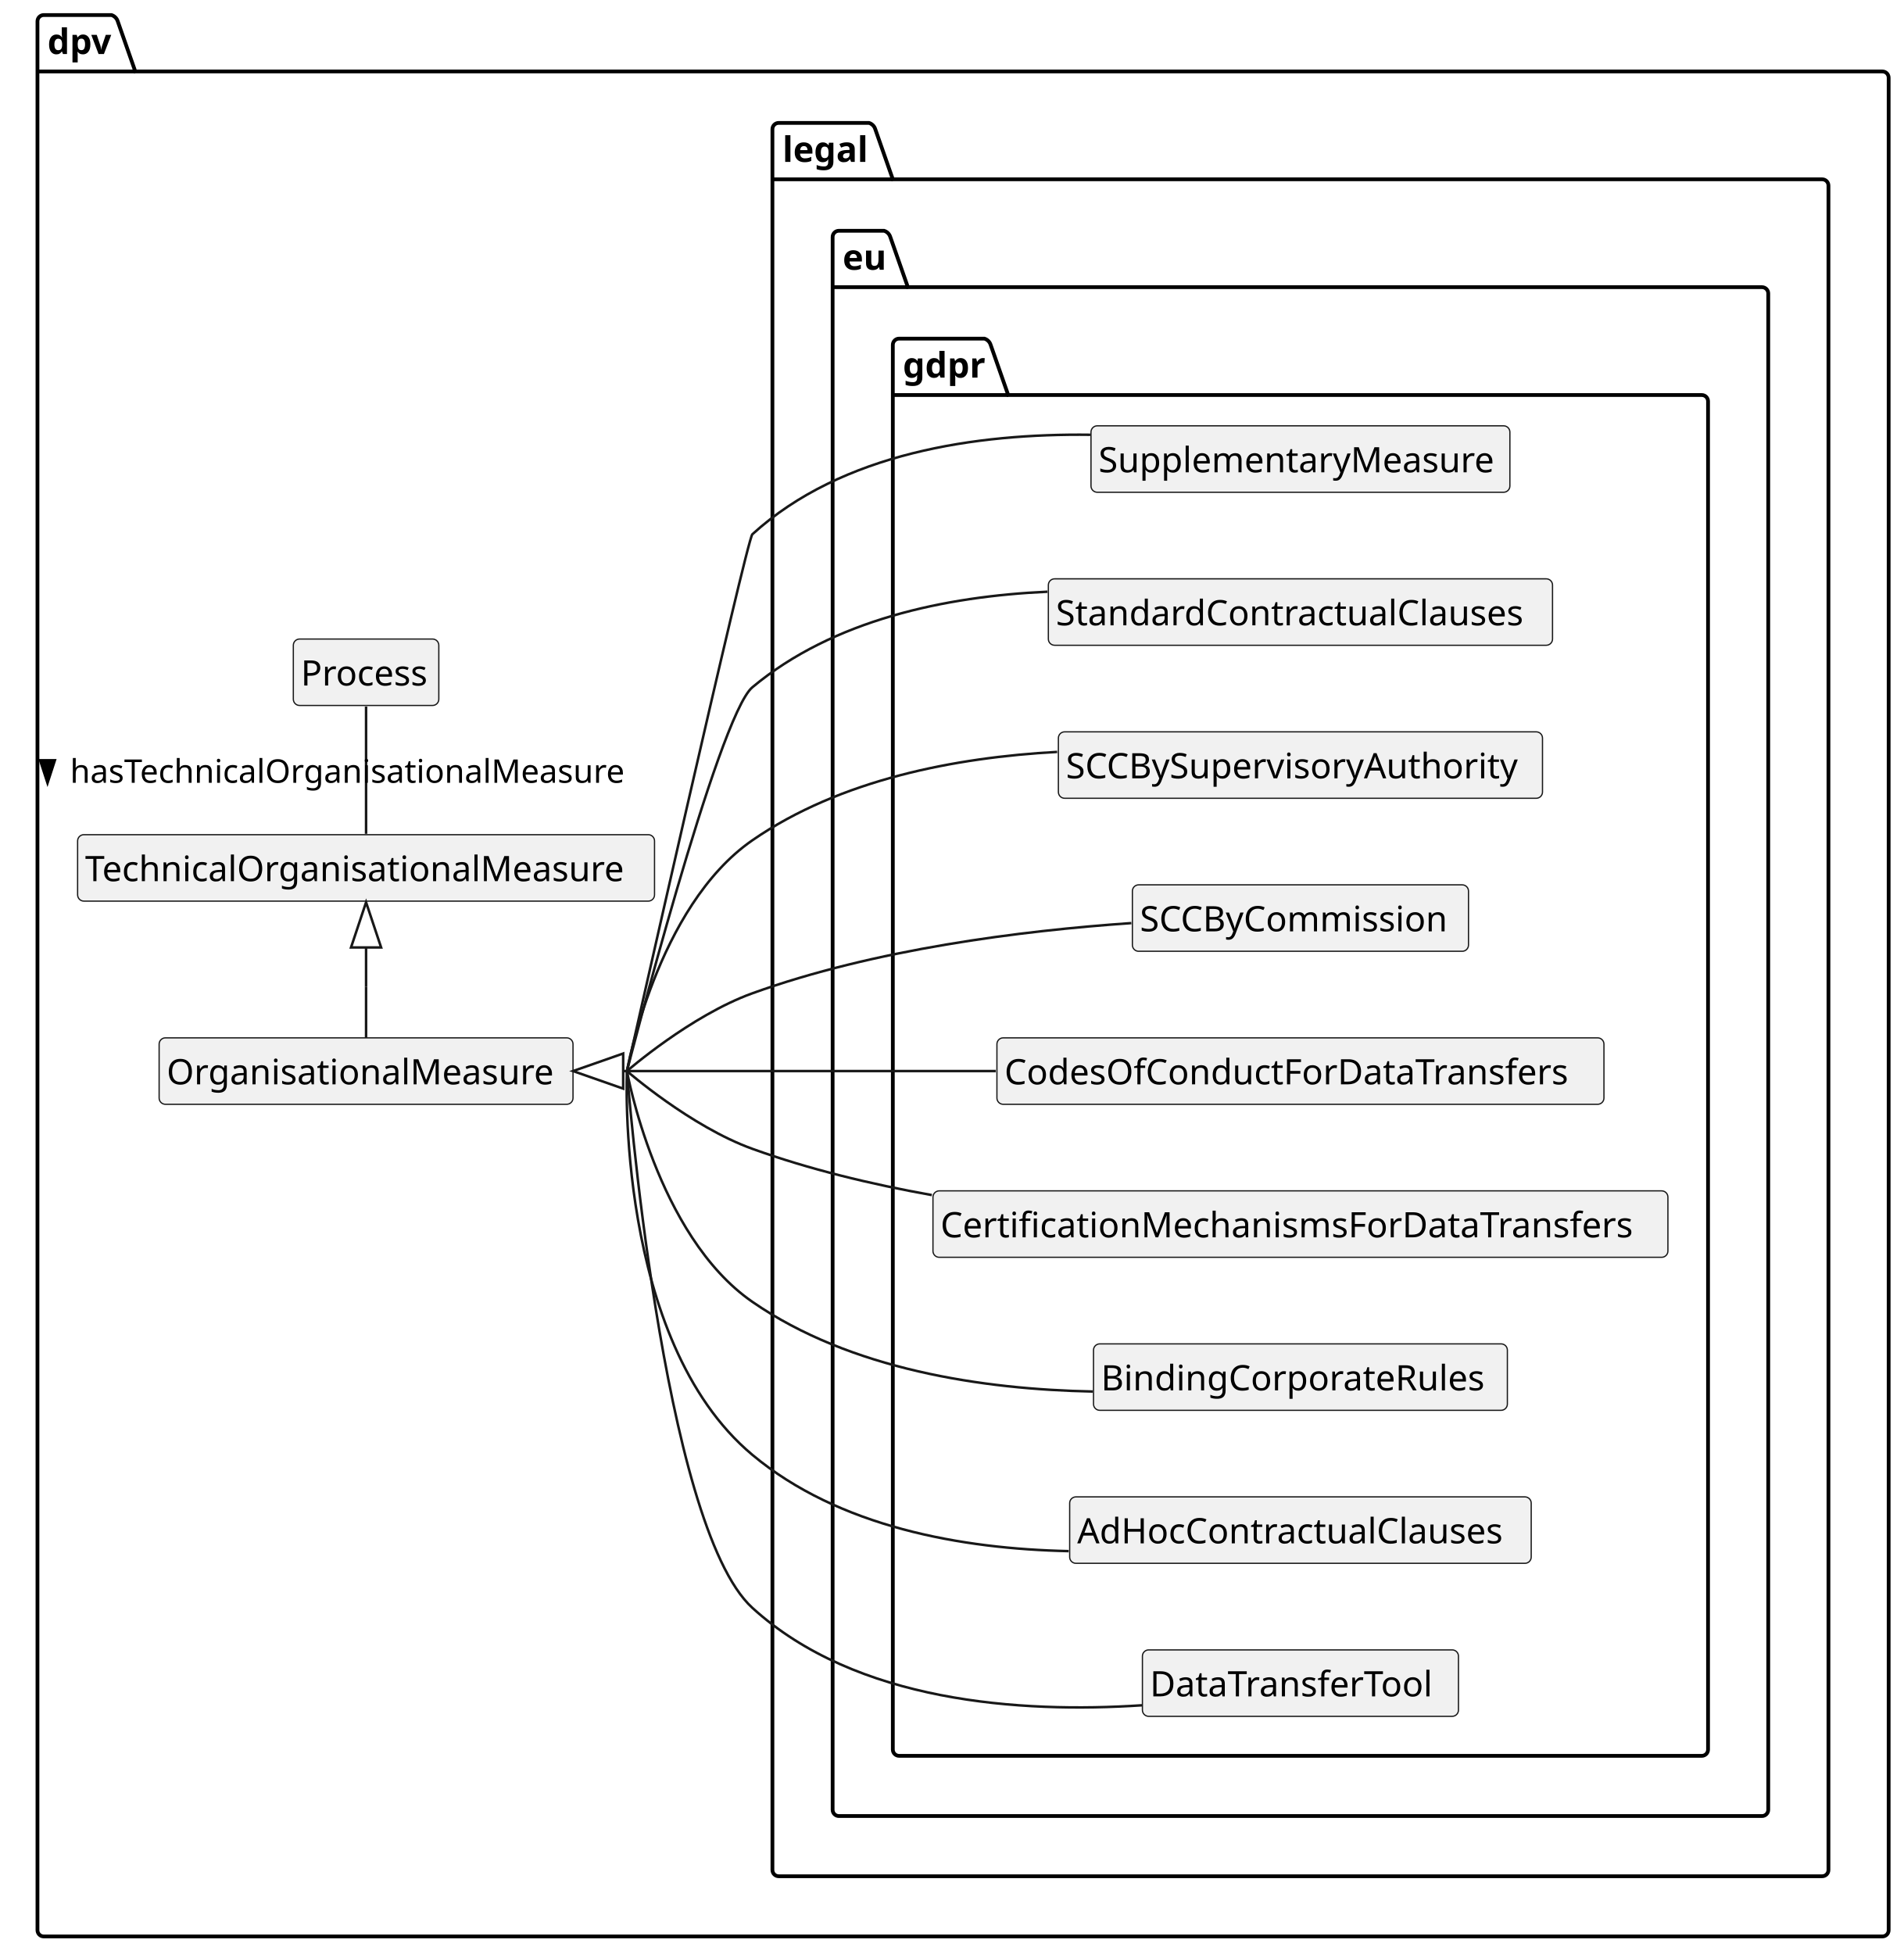
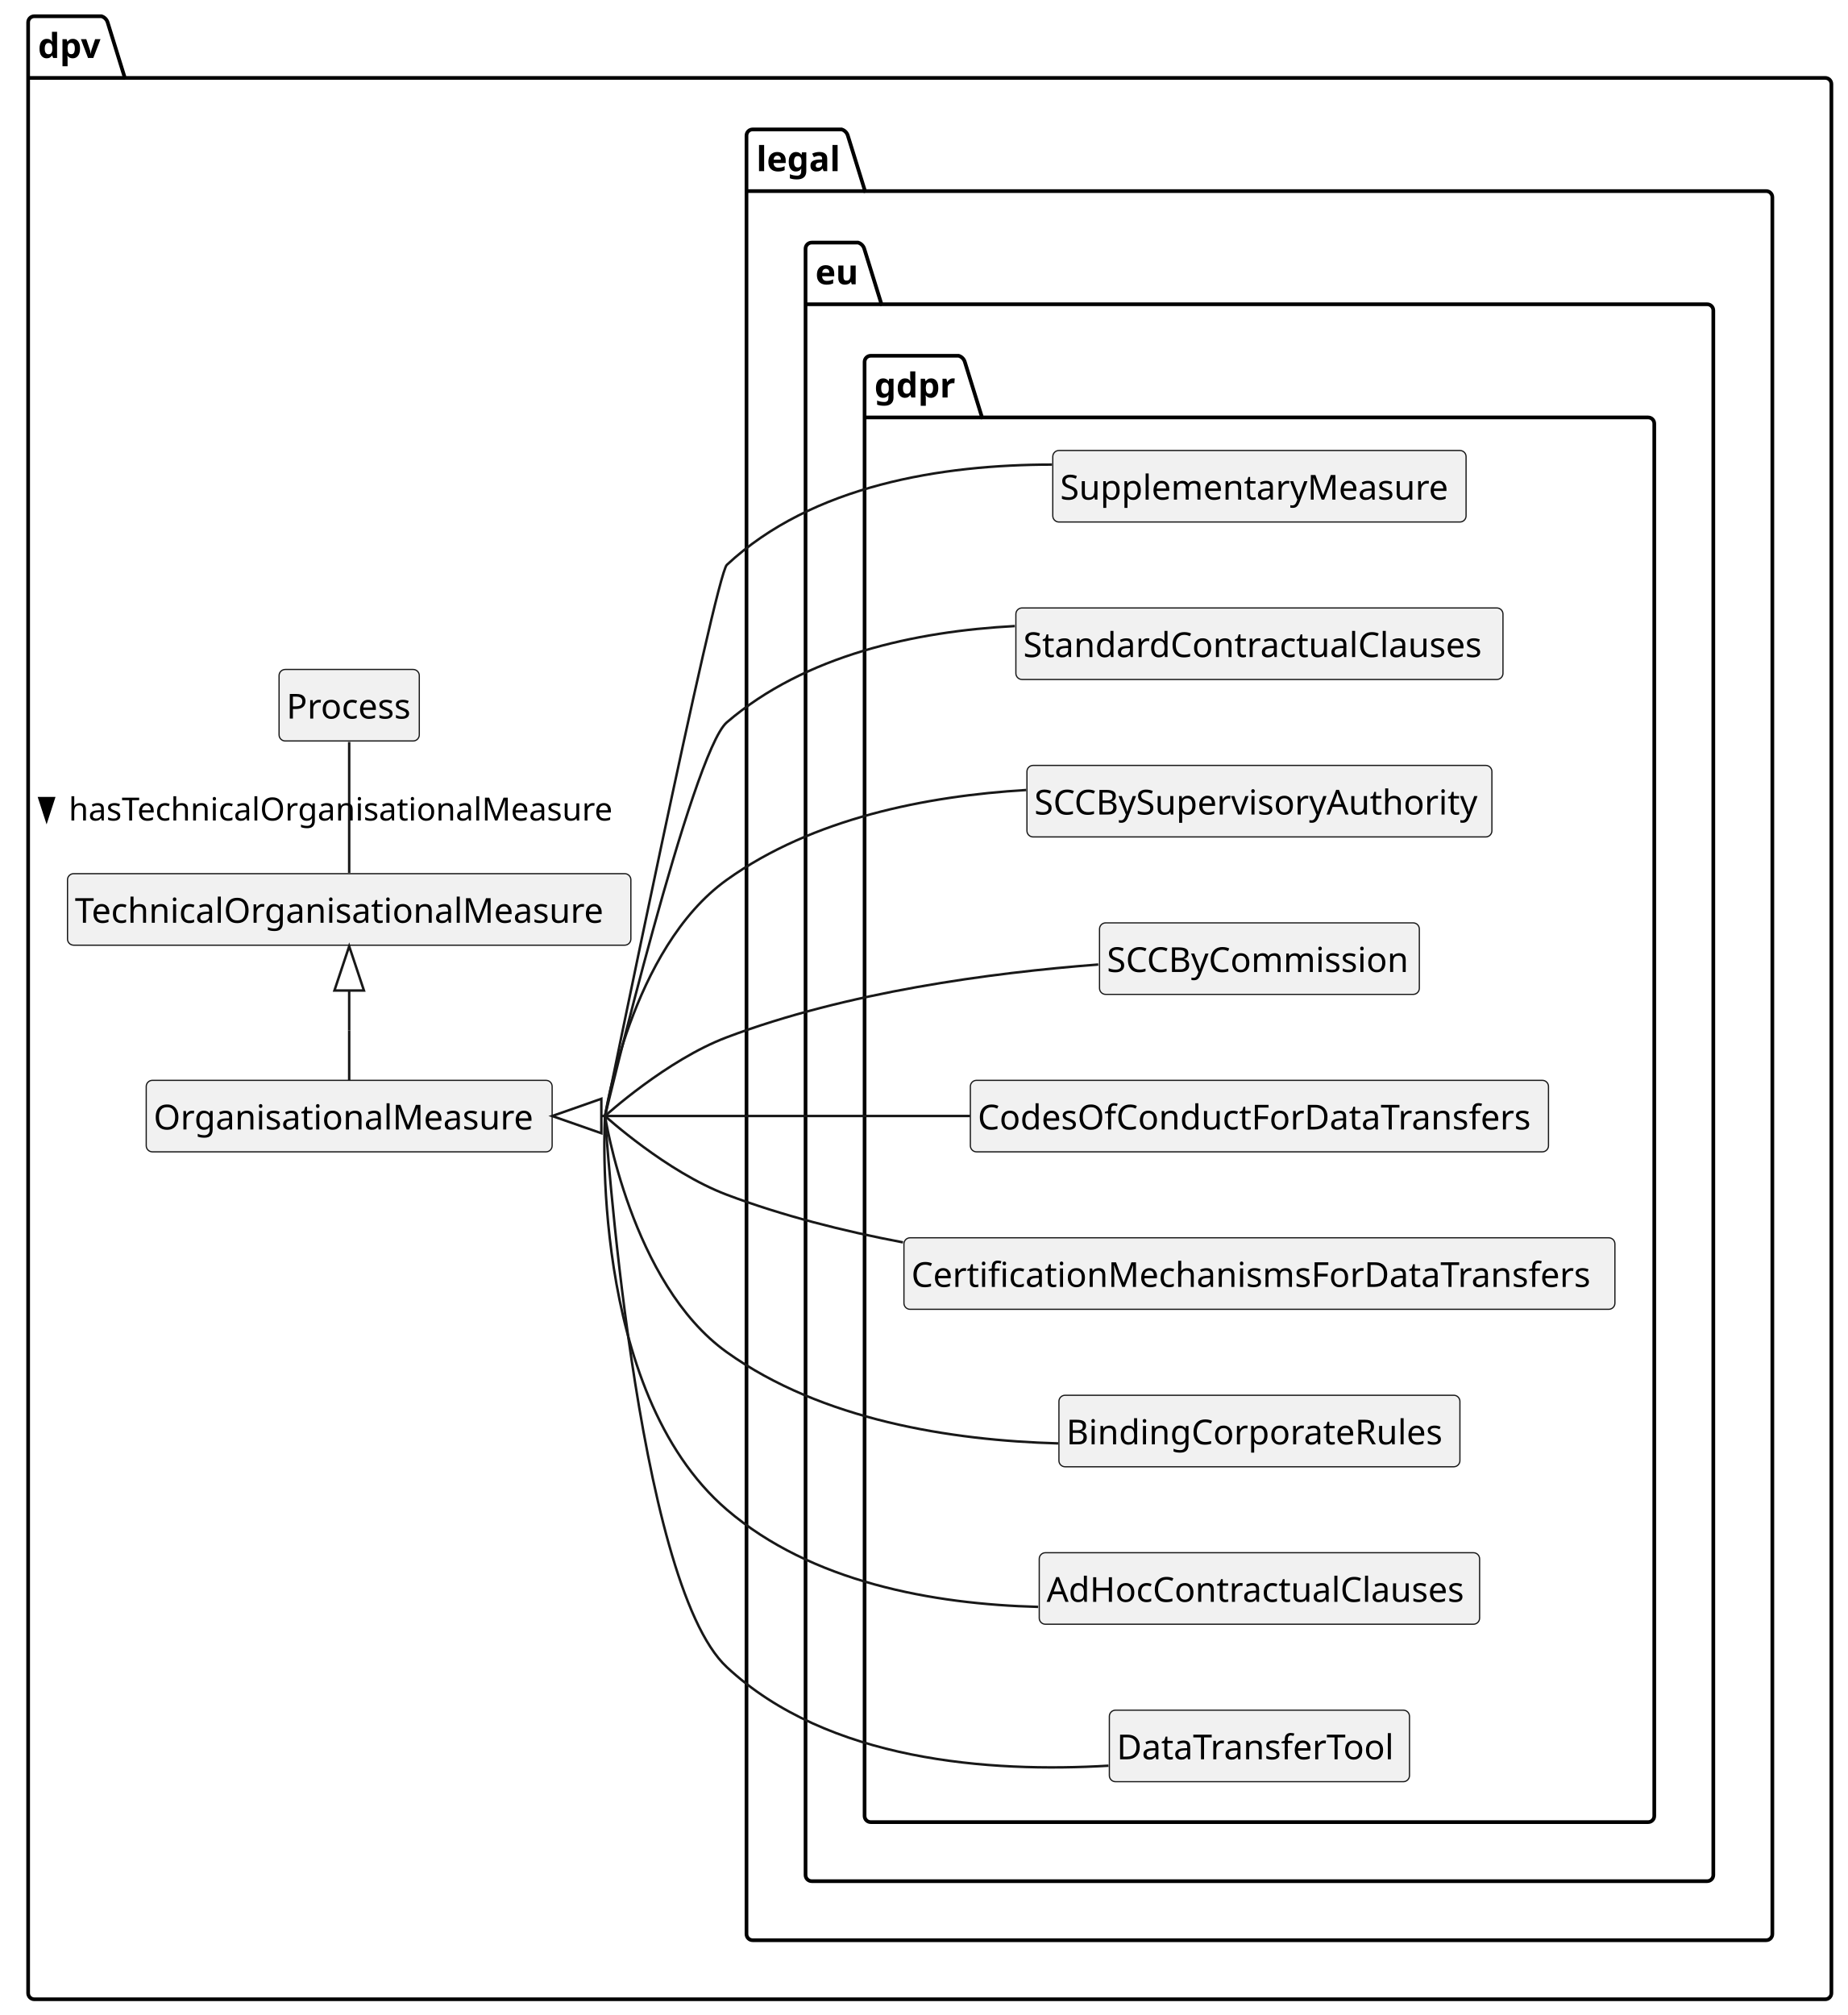
- <svg xmlns="http://www.w3.org/2000/svg" contentStyleType="text/css" height="779px" preserveAspectRatio="none" style="width:759px;height:779px;background:#FFFFFF;" version="1.1" viewBox="0 0 759 779" width="759px" zoomAndPan="magnify">
+ <svg xmlns="http://www.w3.org/2000/svg" contentStyleType="text/css" height="819px" preserveAspectRatio="none" style="width:751px;height:819px;background:#FFFFFF;" version="1.1" viewBox="0 0 751 819" width="751px" zoomAndPan="magnify">
  <defs />
  <g>
    <g id="cluster_dpv">
-       <path d="M17.439,6 L44.439,6 A3.75,3.75 0 0 1 46.939,8.5 L53.939,28.488 L750.439,28.488 A2.5,2.5 0 0 1 752.939,30.988 L752.939,769.5 A2.5,2.5 0 0 1 750.439,772 L17.439,772 A2.5,2.5 0 0 1 14.939,769.5 L14.939,8.5 A2.5,2.5 0 0 1 17.439,6 " fill="none" style="stroke:#000000;stroke-width:1.5;" />
-       <line style="stroke:#000000;stroke-width:1.5;" x1="14.939" x2="53.939" y1="28.488" y2="28.488" />
-       <text fill="#000000" font-family="sans-serif" font-size="14" font-weight="bold" lengthAdjust="spacing" textLength="26" x="18.939" y="21.535">dpv</text>
+       <path d="M13.939,6.602 L41.251,6.602 A3.75,3.75 0 0 1 43.751,9.102 L50.751,31.67 L741.939,31.67 A2.5,2.5 0 0 1 744.439,34.17 L744.439,810.102 A2.5,2.5 0 0 1 741.939,812.602 L13.939,812.602 A2.5,2.5 0 0 1 11.439,810.102 L11.439,9.102 A2.5,2.5 0 0 1 13.939,6.602 " fill="none" style="stroke:#000000;stroke-width:1.5;" />
+       <line style="stroke:#000000;stroke-width:1.5;" x1="11.439" x2="50.751" y1="31.67" y2="31.67" />
+       <text fill="#000000" font-family="sans-serif" font-size="14" font-weight="bold" lengthAdjust="spacing" textLength="26.312" x="15.439" y="23.568">dpv</text>
    </g>
    <g id="cluster_legal">
-       <path d="M310.439,49 L346.439,49 A3.75,3.75 0 0 1 348.939,51.5 L355.939,71.488 L726.439,71.488 A2.5,2.5 0 0 1 728.939,73.988 L728.939,745.5 A2.5,2.5 0 0 1 726.439,748 L310.439,748 A2.5,2.5 0 0 1 307.939,745.5 L307.939,51.5 A2.5,2.5 0 0 1 310.439,49 " fill="none" style="stroke:#000000;stroke-width:1.5;" />
-       <line style="stroke:#000000;stroke-width:1.5;" x1="307.939" x2="355.939" y1="71.488" y2="71.488" />
-       <text fill="#000000" font-family="sans-serif" font-size="14" font-weight="bold" lengthAdjust="spacing" textLength="35" x="311.939" y="64.535">legal</text>
+       <path d="M305.939,52.602 L342.126,52.602 A3.75,3.75 0 0 1 344.626,55.102 L351.626,77.67 L717.939,77.67 A2.5,2.5 0 0 1 720.439,80.17 L720.439,786.102 A2.5,2.5 0 0 1 717.939,788.602 L305.939,788.602 A2.5,2.5 0 0 1 303.439,786.102 L303.439,55.102 A2.5,2.5 0 0 1 305.939,52.602 " fill="none" style="stroke:#000000;stroke-width:1.5;" />
+       <line style="stroke:#000000;stroke-width:1.5;" x1="303.439" x2="351.626" y1="77.67" y2="77.67" />
+       <text fill="#000000" font-family="sans-serif" font-size="14" font-weight="bold" lengthAdjust="spacing" textLength="35.188" x="307.439" y="69.568">legal</text>
    </g>
    <g id="cluster_eu">
-       <path d="M334.439,92 L352.439,92 A3.75,3.75 0 0 1 354.939,94.5 L361.939,114.488 L702.439,114.488 A2.5,2.5 0 0 1 704.939,116.988 L704.939,721.5 A2.5,2.5 0 0 1 702.439,724 L334.439,724 A2.5,2.5 0 0 1 331.939,721.5 L331.939,94.5 A2.5,2.5 0 0 1 334.439,92 " fill="none" style="stroke:#000000;stroke-width:1.5;" />
-       <line style="stroke:#000000;stroke-width:1.5;" x1="331.939" x2="361.939" y1="114.488" y2="114.488" />
-       <text fill="#000000" font-family="sans-serif" font-size="14" font-weight="bold" lengthAdjust="spacing" textLength="17" x="335.939" y="107.535">eu</text>
+       <path d="M329.939,98.602 L348.814,98.602 A3.75,3.75 0 0 1 351.314,101.102 L358.314,123.67 L693.939,123.67 A2.5,2.5 0 0 1 696.439,126.17 L696.439,762.102 A2.5,2.5 0 0 1 693.939,764.602 L329.939,764.602 A2.5,2.5 0 0 1 327.439,762.102 L327.439,101.102 A2.5,2.5 0 0 1 329.939,98.602 " fill="none" style="stroke:#000000;stroke-width:1.5;" />
+       <line style="stroke:#000000;stroke-width:1.5;" x1="327.439" x2="358.314" y1="123.67" y2="123.67" />
+       <text fill="#000000" font-family="sans-serif" font-size="14" font-weight="bold" lengthAdjust="spacing" textLength="17.875" x="331.439" y="115.568">eu</text>
    </g>
    <g id="cluster_gdpr">
-       <path d="M358.439,135 L392.439,135 A3.75,3.75 0 0 1 394.939,137.5 L401.939,157.488 L678.439,157.488 A2.5,2.5 0 0 1 680.939,159.988 L680.939,697.5 A2.5,2.5 0 0 1 678.439,700 L358.439,700 A2.5,2.5 0 0 1 355.939,697.5 L355.939,137.5 A2.5,2.5 0 0 1 358.439,135 " fill="none" style="stroke:#000000;stroke-width:1.5;" />
-       <line style="stroke:#000000;stroke-width:1.5;" x1="355.939" x2="401.939" y1="157.488" y2="157.488" />
-       <text fill="#000000" font-family="sans-serif" font-size="14" font-weight="bold" lengthAdjust="spacing" textLength="33" x="359.939" y="150.535">gdpr</text>
+       <path d="M353.939,144.602 L389.689,144.602 A3.75,3.75 0 0 1 392.189,147.102 L399.189,169.67 L669.939,169.67 A2.5,2.5 0 0 1 672.439,172.17 L672.439,738.102 A2.5,2.5 0 0 1 669.939,740.602 L353.939,740.602 A2.5,2.5 0 0 1 351.439,738.102 L351.439,147.102 A2.5,2.5 0 0 1 353.939,144.602 " fill="none" style="stroke:#000000;stroke-width:1.5;" />
+       <line style="stroke:#000000;stroke-width:1.5;" x1="351.439" x2="399.189" y1="169.67" y2="169.67" />
+       <text fill="#000000" font-family="sans-serif" font-size="14" font-weight="bold" lengthAdjust="spacing" textLength="34.75" x="355.439" y="161.568">gdpr</text>
    </g>
    <g id="elem_Process">
-       <rect codeLine="6" fill="#F1F1F1" height="26.488" id="Process" rx="2.5" ry="2.5" style="stroke:#181818;stroke-width:0.5;" width="58" x="116.939" y="254.76" />
-       <text fill="#000000" font-family="sans-serif" font-size="14" lengthAdjust="spacing" textLength="52" x="119.939" y="273.295">Process</text>
+       <rect codeLine="6" fill="#F1F1F1" height="29.068" id="Process" rx="2.5" ry="2.5" style="stroke:#181818;stroke-width:0.5;" width="57" x="113.439" y="272.102" />
+       <text fill="#000000" font-family="sans-serif" font-size="14" lengthAdjust="spacing" textLength="51" x="116.439" y="292.068">Process</text>
    </g>
    <g id="elem_TechnicalOrganisationalMeasure">
-       <rect codeLine="7" fill="#F1F1F1" height="26.488" id="TechnicalOrganisationalMeasure" rx="2.5" ry="2.5" style="stroke:#181818;stroke-width:0.5;" width="230" x="30.939" y="332.76" />
-       <text fill="#000000" font-family="sans-serif" font-size="14" lengthAdjust="spacing" textLength="224" x="33.939" y="351.295">TechnicalOrganisationalMeasure</text>
+       <rect codeLine="7" fill="#F1F1F1" height="29.068" id="TechnicalOrganisationalMeasure" rx="2.5" ry="2.5" style="stroke:#181818;stroke-width:0.5;" width="229" x="27.439" y="355.102" />
+       <text fill="#000000" font-family="sans-serif" font-size="14" lengthAdjust="spacing" textLength="223" x="30.439" y="375.068">TechnicalOrganisationalMeasure</text>
    </g>
    <g id="elem_OrganisationalMeasure">
-       <rect codeLine="8" fill="#F1F1F1" height="26.488" id="OrganisationalMeasure" rx="2.5" ry="2.5" style="stroke:#181818;stroke-width:0.5;" width="165" x="63.439" y="413.76" />
-       <text fill="#000000" font-family="sans-serif" font-size="14" lengthAdjust="spacing" textLength="159" x="66.439" y="432.295">OrganisationalMeasure</text>
+       <rect codeLine="8" fill="#F1F1F1" height="29.068" id="OrganisationalMeasure" rx="2.5" ry="2.5" style="stroke:#181818;stroke-width:0.5;" width="165" x="59.439" y="439.102" />
+       <text fill="#000000" font-family="sans-serif" font-size="14" lengthAdjust="spacing" textLength="159" x="62.439" y="459.068">OrganisationalMeasure</text>
    </g>
-     <polygon fill="none" points="228.439,427.001,248.439,420,248.439,434" style="stroke:#181818;stroke-width:1.0;" />
-     <line style="stroke:#181818;stroke-width:1.0;" x1="248.439" x2="249.939" y1="427" y2="427" />
-     <line style="stroke:#181818;stroke-width:1.0;" x1="145.939" x2="145.939" y1="413.76" y2="393.46" />
+     <polygon fill="none" points="224.439,453.609,244.437,446.603,244.441,460.603" style="stroke:#181818;stroke-width:1.0;" />
+     <line style="stroke:#181818;stroke-width:1.0;" x1="244.439" x2="245.939" y1="453.603" y2="453.602" />
+     <line style="stroke:#181818;stroke-width:1.0;" x1="141.939" x2="141.939" y1="439.102" y2="418.822" />
    <g id="elem_DataTransferTool">
-       <rect codeLine="11" fill="#F1F1F1" height="26.488" id="DataTransferTool" rx="2.5" ry="2.5" style="stroke:#181818;stroke-width:0.5;" width="126" x="455.439" y="657.76" />
-       <text fill="#000000" font-family="sans-serif" font-size="14" lengthAdjust="spacing" textLength="120" x="458.439" y="676.295">DataTransferTool</text>
+       <rect codeLine="11" fill="#F1F1F1" height="29.068" id="DataTransferTool" rx="2.5" ry="2.5" style="stroke:#181818;stroke-width:0.5;" width="122" x="450.939" y="695.102" />
+       <text fill="#000000" font-family="sans-serif" font-size="14" lengthAdjust="spacing" textLength="116" x="453.939" y="715.068">DataTransferTool</text>
    </g>
    <g id="elem_AdHocContractualClauses">
-       <rect codeLine="12" fill="#F1F1F1" height="26.488" id="AdHocContractualClauses" rx="2.5" ry="2.5" style="stroke:#181818;stroke-width:0.5;" width="184" x="426.439" y="596.76" />
-       <text fill="#000000" font-family="sans-serif" font-size="14" lengthAdjust="spacing" textLength="178" x="429.439" y="615.295">AdHocContractualClauses</text>
+       <rect codeLine="12" fill="#F1F1F1" height="29.068" id="AdHocContractualClauses" rx="2.5" ry="2.5" style="stroke:#181818;stroke-width:0.5;" width="179" x="422.439" y="631.102" />
+       <text fill="#000000" font-family="sans-serif" font-size="14" lengthAdjust="spacing" textLength="173" x="425.439" y="651.068">AdHocContractualClauses</text>
    </g>
    <g id="elem_BindingCorporateRules">
-       <rect codeLine="13" fill="#F1F1F1" height="26.488" id="BindingCorporateRules" rx="2.5" ry="2.5" style="stroke:#181818;stroke-width:0.5;" width="165" x="435.939" y="535.76" />
-       <text fill="#000000" font-family="sans-serif" font-size="14" lengthAdjust="spacing" textLength="159" x="438.939" y="554.295">BindingCorporateRules</text>
+       <rect codeLine="13" fill="#F1F1F1" height="29.068" id="BindingCorporateRules" rx="2.5" ry="2.5" style="stroke:#181818;stroke-width:0.5;" width="163" x="430.439" y="567.102" />
+       <text fill="#000000" font-family="sans-serif" font-size="14" lengthAdjust="spacing" textLength="157" x="433.439" y="587.068">BindingCorporateRules</text>
    </g>
    <g id="elem_CertificationMechanismsForDataTransfers">
-       <rect codeLine="14" fill="#F1F1F1" height="26.488" id="CertificationMechanismsForDataTransfers" rx="2.5" ry="2.5" style="stroke:#181818;stroke-width:0.5;" width="293" x="371.939" y="474.76" />
-       <text fill="#000000" font-family="sans-serif" font-size="14" lengthAdjust="spacing" textLength="287" x="374.939" y="493.295">CertificationMechanismsForDataTransfers</text>
+       <rect codeLine="14" fill="#F1F1F1" height="29.068" id="CertificationMechanismsForDataTransfers" rx="2.5" ry="2.5" style="stroke:#181818;stroke-width:0.5;" width="289" x="367.439" y="503.102" />
+       <text fill="#000000" font-family="sans-serif" font-size="14" lengthAdjust="spacing" textLength="283" x="370.439" y="523.068">CertificationMechanismsForDataTransfers</text>
    </g>
    <g id="elem_CodesOfConductForDataTransfers">
-       <rect codeLine="15" fill="#F1F1F1" height="26.488" id="CodesOfConductForDataTransfers" rx="2.5" ry="2.5" style="stroke:#181818;stroke-width:0.5;" width="242" x="397.439" y="413.76" />
-       <text fill="#000000" font-family="sans-serif" font-size="14" lengthAdjust="spacing" textLength="236" x="400.439" y="432.295">CodesOfConductForDataTransfers</text>
+       <rect codeLine="15" fill="#F1F1F1" height="29.068" id="CodesOfConductForDataTransfers" rx="2.5" ry="2.5" style="stroke:#181818;stroke-width:0.5;" width="235" x="394.439" y="439.102" />
+       <text fill="#000000" font-family="sans-serif" font-size="14" lengthAdjust="spacing" textLength="229" x="397.439" y="459.068">CodesOfConductForDataTransfers</text>
    </g>
    <g id="elem_SCCByCommission">
-       <rect codeLine="16" fill="#F1F1F1" height="26.488" id="SCCByCommission" rx="2.5" ry="2.5" style="stroke:#181818;stroke-width:0.5;" width="134" x="451.439" y="352.76" />
-       <text fill="#000000" font-family="sans-serif" font-size="14" lengthAdjust="spacing" textLength="128" x="454.439" y="371.295">SCCByCommission</text>
+       <rect codeLine="16" fill="#F1F1F1" height="29.068" id="SCCByCommission" rx="2.5" ry="2.5" style="stroke:#181818;stroke-width:0.5;" width="130" x="446.939" y="375.102" />
+       <text fill="#000000" font-family="sans-serif" font-size="14" lengthAdjust="spacing" textLength="124" x="449.939" y="395.068">SCCByCommission</text>
    </g>
    <g id="elem_SCCBySupervisoryAuthority">
-       <rect codeLine="17" fill="#F1F1F1" height="26.488" id="SCCBySupervisoryAuthority" rx="2.5" ry="2.5" style="stroke:#181818;stroke-width:0.5;" width="193" x="421.939" y="291.76" />
-       <text fill="#000000" font-family="sans-serif" font-size="14" lengthAdjust="spacing" textLength="187" x="424.939" y="310.295">SCCBySupervisoryAuthority</text>
+       <rect codeLine="17" fill="#F1F1F1" height="29.068" id="SCCBySupervisoryAuthority" rx="2.5" ry="2.5" style="stroke:#181818;stroke-width:0.5;" width="189" x="417.439" y="311.102" />
+       <text fill="#000000" font-family="sans-serif" font-size="14" lengthAdjust="spacing" textLength="183" x="420.439" y="331.068">SCCBySupervisoryAuthority</text>
    </g>
    <g id="elem_StandardContractualClauses">
-       <rect codeLine="18" fill="#F1F1F1" height="26.488" id="StandardContractualClauses" rx="2.5" ry="2.5" style="stroke:#181818;stroke-width:0.5;" width="201" x="417.939" y="230.76" />
-       <text fill="#000000" font-family="sans-serif" font-size="14" lengthAdjust="spacing" textLength="195" x="420.939" y="249.295">StandardContractualClauses</text>
+       <rect codeLine="18" fill="#F1F1F1" height="29.068" id="StandardContractualClauses" rx="2.5" ry="2.5" style="stroke:#181818;stroke-width:0.5;" width="198" x="412.939" y="247.102" />
+       <text fill="#000000" font-family="sans-serif" font-size="14" lengthAdjust="spacing" textLength="192" x="415.939" y="267.068">StandardContractualClauses</text>
    </g>
    <g id="elem_SupplementaryMeasure">
-       <rect codeLine="19" fill="#F1F1F1" height="26.488" id="SupplementaryMeasure" rx="2.5" ry="2.5" style="stroke:#181818;stroke-width:0.5;" width="167" x="434.939" y="169.76" />
-       <text fill="#000000" font-family="sans-serif" font-size="14" lengthAdjust="spacing" textLength="161" x="437.939" y="188.295">SupplementaryMeasure</text>
+       <rect codeLine="19" fill="#F1F1F1" height="29.068" id="SupplementaryMeasure" rx="2.5" ry="2.5" style="stroke:#181818;stroke-width:0.5;" width="168" x="427.939" y="183.102" />
+       <text fill="#000000" font-family="sans-serif" font-size="14" lengthAdjust="spacing" textLength="162" x="430.939" y="203.068">SupplementaryMeasure</text>
    </g>
    <g id="link_TechnicalOrganisationalMeasure_Process">
-       <path codeLine="22" d="M145.939,332.41 C145.939,318.18 145.939,295.96 145.939,281.69 " fill="none" id="TechnicalOrganisationalMeasure-Process" style="stroke:#181818;stroke-width:1.0;" />
-       <polygon fill="#000000" points="18.939,312.155,21.878,303.11,16,303.11,18.939,312.155" style="stroke:#000000;stroke-width:1.0;" />
-       <text fill="#000000" font-family="sans-serif" font-size="13" lengthAdjust="spacing" textLength="226" x="27.939" y="312.068">hasTechnicalOrganisationalMeasure</text>
+       <path codeLine="22" d="M141.939,354.762 C141.939,339.752 141.939,316.662 141.939,301.592 " fill="none" id="TechnicalOrganisationalMeasure-Process" style="stroke:#181818;stroke-width:1.0;" />
+       <polygon fill="#000000" points="18.939,333.455,21.878,324.41,16,324.41,18.939,333.455" style="stroke:#000000;stroke-width:1.0;" />
+       <text fill="#000000" font-family="sans-serif" font-size="13" lengthAdjust="spacing" textLength="216" x="27.939" y="333.499">hasTechnicalOrganisationalMeasure</text>
    </g>
    <g id="link_OrganisationalMeasure_TechnicalOrganisationalMeasure">
-       <path codeLine="23" d="M145.939,393.46 C145.939,382.21 145.939,388.97 145.939,377.72 " fill="none" id="OrganisationalMeasure-to-TechnicalOrganisationalMeasure" style="stroke:#181818;stroke-width:1.0;" />
-       <polygon fill="none" points="145.939,359.72,139.939,377.72,151.939,377.72,145.939,359.72" style="stroke:#181818;stroke-width:1.0;" />
+       <path codeLine="23" d="M141.939,418.822 C141.939,407.412 141.939,414.002 141.939,402.602 " fill="none" id="OrganisationalMeasure-to-TechnicalOrganisationalMeasure" style="stroke:#181818;stroke-width:1.0;" />
+       <polygon fill="none" points="141.939,384.602,135.939,402.602,147.939,402.602,141.939,384.602" style="stroke:#181818;stroke-width:1.0;" />
    </g>
    <g id="link_OrganisationalMeasure_DataTransferTool">
-       <path codeLine="24" d="M249.939,427 C249.939,427 263.849,608.1 299.939,641 C341.349,678.75 406.919,683.04 455.249,679.85 " fill="none" id="OrganisationalMeasure-backto-DataTransferTool" style="stroke:#181818;stroke-width:1.0;" />
+       <path codeLine="24" d="M245.939,453.602 C245.939,453.602 258.149,642.842 295.439,677.602 C336.519,715.902 402.459,720.532 450.589,717.672 " fill="none" id="OrganisationalMeasure-backto-DataTransferTool" style="stroke:#181818;stroke-width:1.0;" />
    </g>
    <g id="link_OrganisationalMeasure_AdHocContractualClauses">
-       <path codeLine="25" d="M249.939,427 C249.939,427 245.039,534.13 299.939,580 C334.459,608.84 383.359,617.47 426.059,618.39 " fill="none" id="OrganisationalMeasure-backto-AdHocContractualClauses" style="stroke:#181818;stroke-width:1.0;" />
+       <path codeLine="25" d="M245.939,453.602 C245.939,453.602 238.949,565.132 295.439,613.602 C329.819,643.092 379.189,652.002 421.999,653.122 " fill="none" id="OrganisationalMeasure-backto-AdHocContractualClauses" style="stroke:#181818;stroke-width:1.0;" />
    </g>
    <g id="link_OrganisationalMeasure_BindingCorporateRules">
-       <path codeLine="26" d="M249.939,427 C249.939,427 261.659,492.53 299.939,519 C339.129,546.1 391.899,553.89 435.649,554.76 " fill="none" id="OrganisationalMeasure-backto-BindingCorporateRules" style="stroke:#181818;stroke-width:1.0;" />
+       <path codeLine="26" d="M245.939,453.602 C245.939,453.602 256.399,521.672 295.439,549.602 C334.039,577.222 386.589,585.452 430.129,586.672 " fill="none" id="OrganisationalMeasure-backto-BindingCorporateRules" style="stroke:#181818;stroke-width:1.0;" />
    </g>
    <g id="link_OrganisationalMeasure_CertificationMechanismsForDataTransfers">
-       <path codeLine="27" d="M249.939,427 C249.939,427 275.339,449.13 299.939,458 C322.529,466.14 347.179,472.1 371.489,476.44 " fill="none" id="OrganisationalMeasure-backto-CertificationMechanismsForDataTransfers" style="stroke:#181818;stroke-width:1.0;" />
+       <path codeLine="27" d="M245.939,453.602 C245.939,453.602 270.929,476.362 295.439,485.602 C317.999,494.112 342.689,500.362 367.049,504.962 " fill="none" id="OrganisationalMeasure-backto-CertificationMechanismsForDataTransfers" style="stroke:#181818;stroke-width:1.0;" />
    </g>
    <g id="link_OrganisationalMeasure_CodesOfConductForDataTransfers">
-       <path codeLine="28" d="M249.939,427 C249.939,427 325.989,427 396.989,427 " fill="none" id="OrganisationalMeasure-backto-CodesOfConductForDataTransfers" style="stroke:#181818;stroke-width:1.0;" />
+       <path codeLine="28" d="M245.939,453.602 C245.939,453.602 323.229,453.602 394.319,453.602 " fill="none" id="OrganisationalMeasure-backto-CodesOfConductForDataTransfers" style="stroke:#181818;stroke-width:1.0;" />
    </g>
    <g id="link_OrganisationalMeasure_SCCByCommission">
-       <path codeLine="29" d="M249.939,427 C249.939,427 275.339,404.87 299.939,396 C348.709,378.42 407.039,371.05 451.019,368.01 " fill="none" id="OrganisationalMeasure-backto-SCCByCommission" style="stroke:#181818;stroke-width:1.0;" />
+       <path codeLine="29" d="M245.939,453.602 C245.939,453.602 270.929,430.842 295.439,421.602 C344.099,403.252 402.659,395.382 446.439,392.032 " fill="none" id="OrganisationalMeasure-backto-SCCByCommission" style="stroke:#181818;stroke-width:1.0;" />
    </g>
    <g id="link_OrganisationalMeasure_SCCBySupervisoryAuthority">
-       <path codeLine="30" d="M249.939,427 C249.939,427 261.659,361.47 299.939,335 C334.979,310.77 380.869,301.98 421.459,299.76 " fill="none" id="OrganisationalMeasure-backto-SCCBySupervisoryAuthority" style="stroke:#181818;stroke-width:1.0;" />
+       <path codeLine="30" d="M245.939,453.602 C245.939,453.602 256.399,385.532 295.439,357.602 C330.279,332.672 376.459,323.542 417.139,321.102 " fill="none" id="OrganisationalMeasure-backto-SCCBySupervisoryAuthority" style="stroke:#181818;stroke-width:1.0;" />
    </g>
    <g id="link_OrganisationalMeasure_StandardContractualClauses">
-       <path codeLine="31" d="M249.939,427 C249.939,427 286.219,285.47 299.939,274 C332.189,247.06 376.999,237.75 417.579,235.9 " fill="none" id="OrganisationalMeasure-backto-StandardContractualClauses" style="stroke:#181818;stroke-width:1.0;" />
+       <path codeLine="31" d="M245.939,453.602 C245.939,453.602 281.319,305.722 295.439,293.602 C327.299,266.262 372.049,256.622 412.519,254.462 " fill="none" id="OrganisationalMeasure-backto-StandardContractualClauses" style="stroke:#181818;stroke-width:1.0;" />
    </g>
    <g id="link_OrganisationalMeasure_SupplementaryMeasure">
-       <path codeLine="32" d="M249.939,427 C249.939,427 297.679,215.06 299.939,213 C335.719,180.39 389.519,172.75 434.669,173.33 " fill="none" id="OrganisationalMeasure-backto-SupplementaryMeasure" style="stroke:#181818;stroke-width:1.0;" />
+       <path codeLine="32" d="M245.939,453.602 C245.939,453.602 290.779,233.952 295.439,229.602 C330.299,197.102 383.049,188.842 427.629,188.832 " fill="none" id="OrganisationalMeasure-backto-SupplementaryMeasure" style="stroke:#181818;stroke-width:1.0;" />
    </g>
  </g>
</svg>
